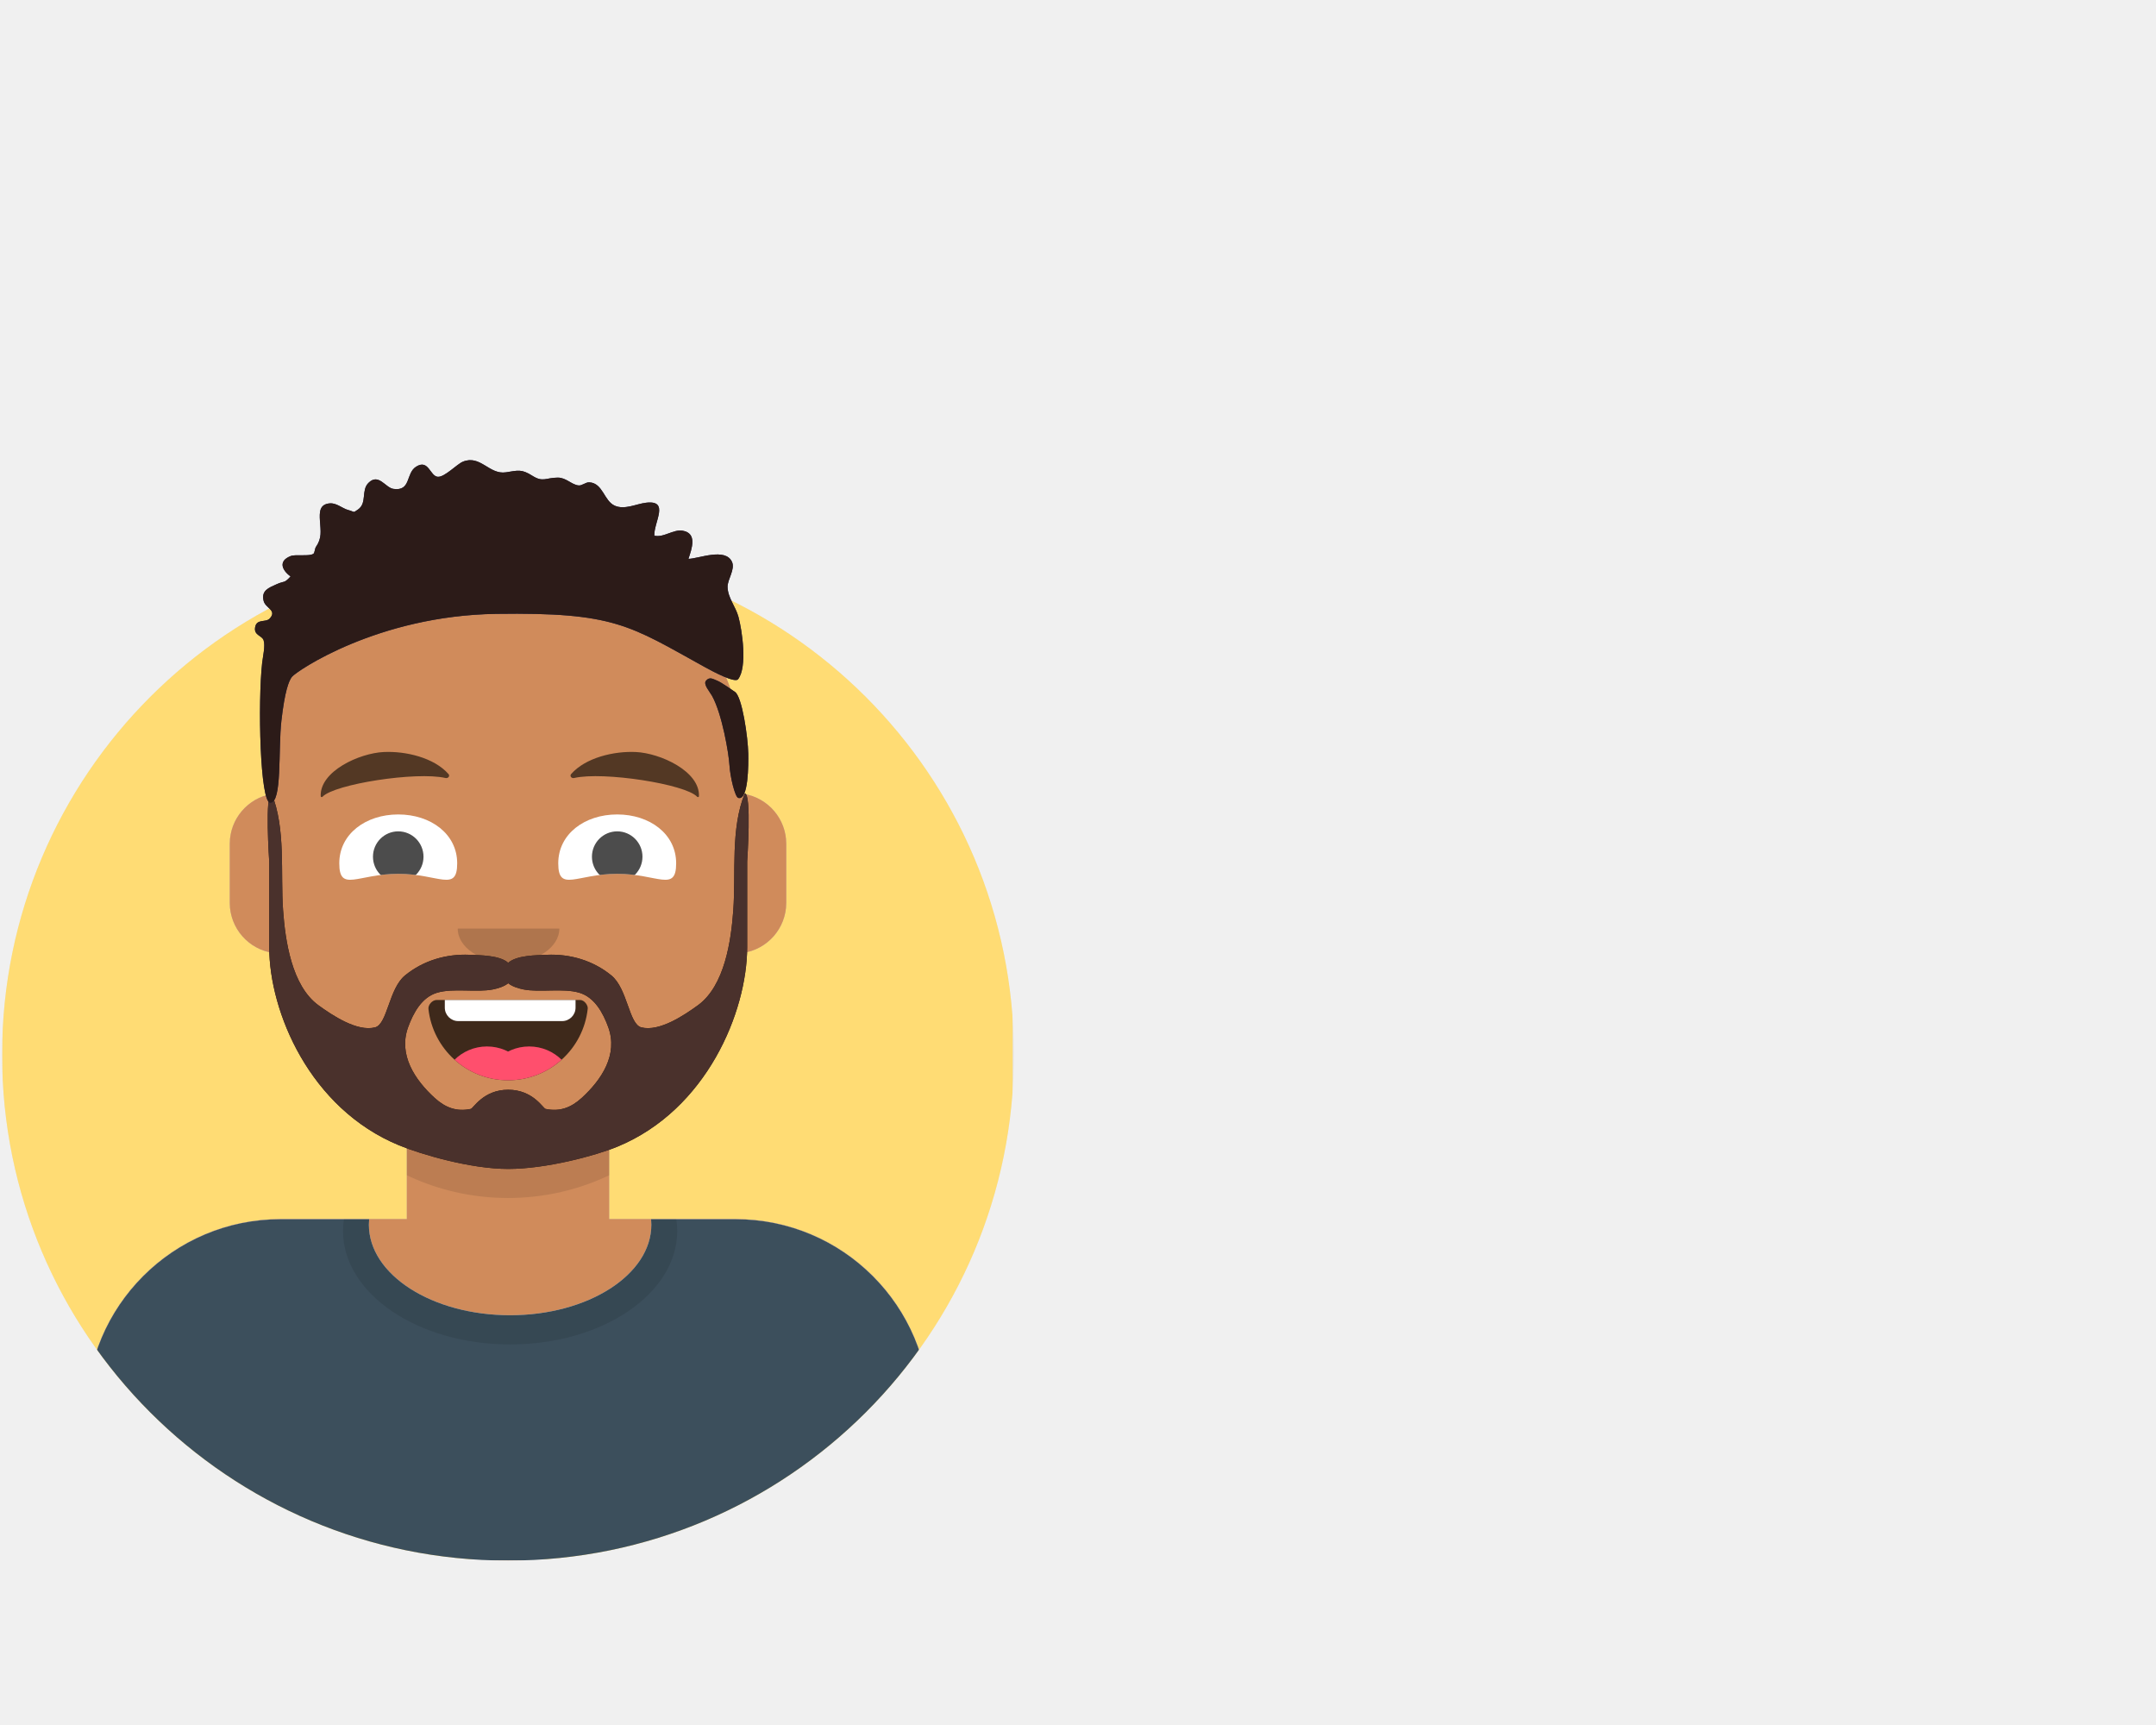
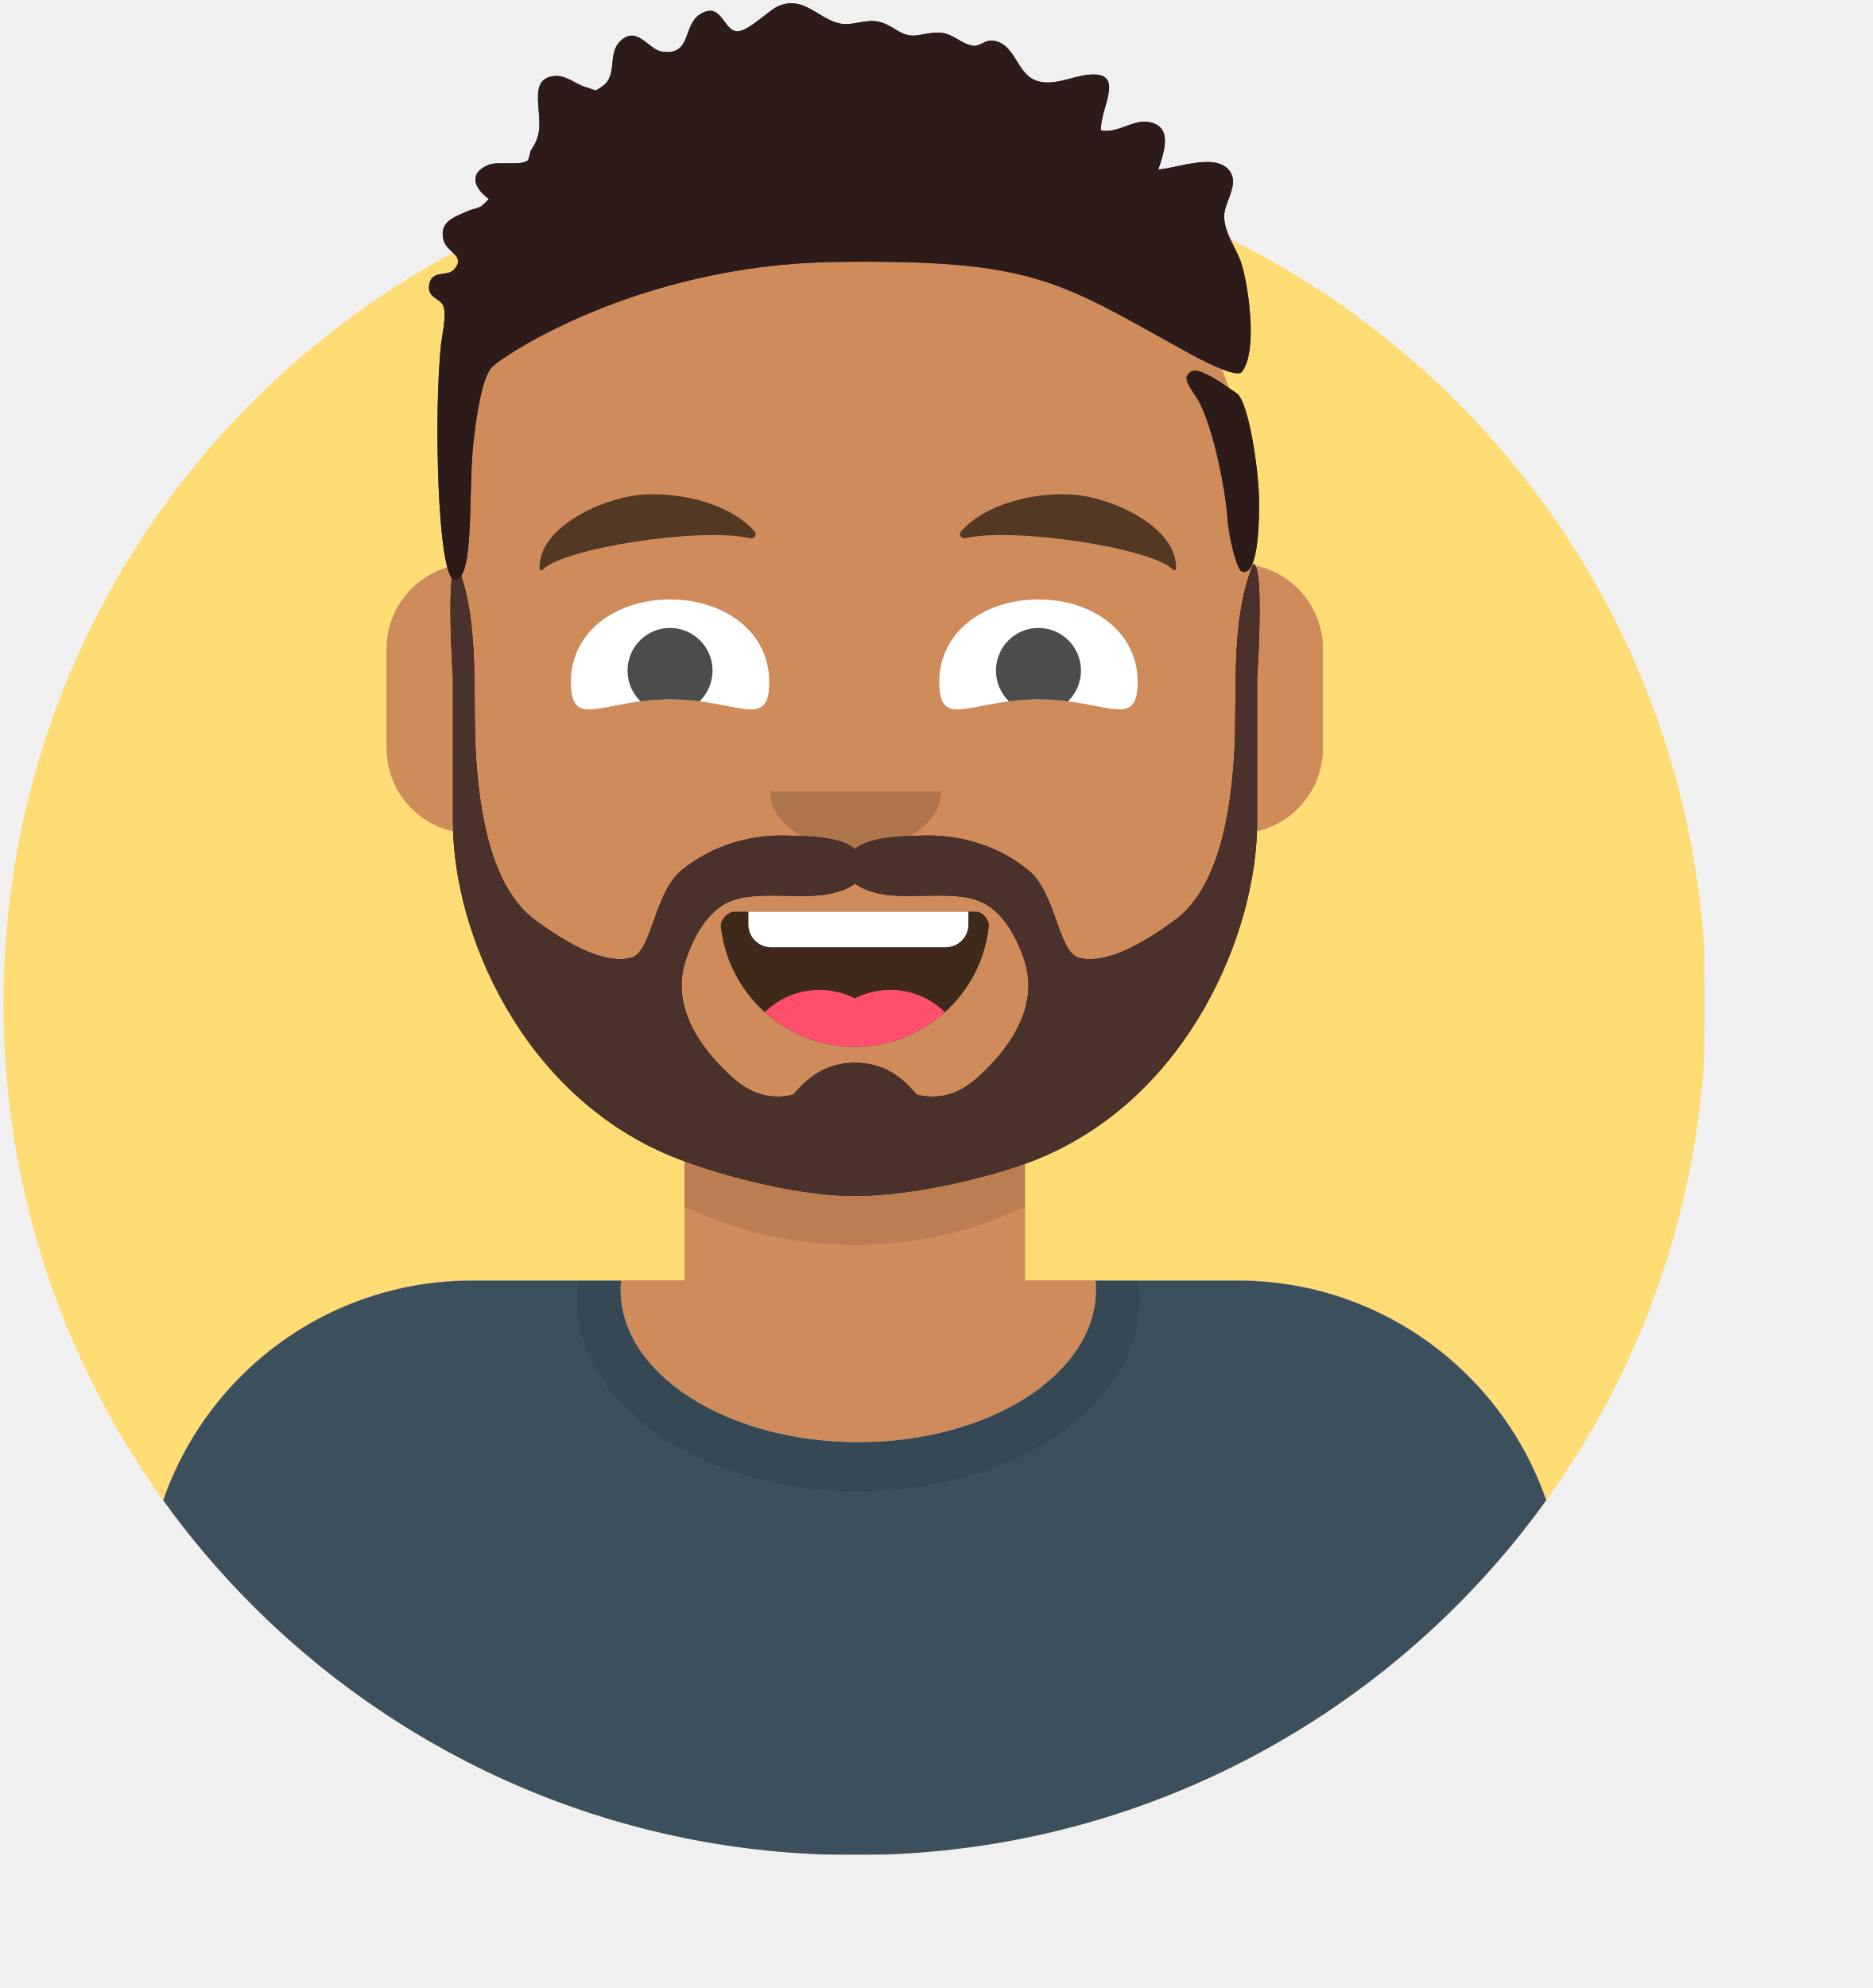
- <svg xmlns="http://www.w3.org/2000/svg" xmlns:xlink="http://www.w3.org/1999/xlink" height="200" viewBox="0 0 800 300" width="250">
+ <svg xmlns="http://www.w3.org/2000/svg" xmlns:xlink="http://www.w3.org/1999/xlink">
  <defs>
    <ellipse id="a" cx="187.727" cy="187.714" rx="187.727" ry="187.714" />
    <path id="b" d="m193.985 226.212v28.766h46.894c39.765 0 72 32.235 72 72v54.707h-312.879v-54.707c0-39.765 32.235-72 72-72h46.894v-28.766c-26.964-12.809-46.347-38.988-49.583-69.969-9.113-1.288-16.122-9.119-16.122-18.587v-21.897c0-9.302 6.765-17.024 15.644-18.513v-9.639c0-48.383 39.223-87.606 87.606-87.606s87.606 39.223 87.606 87.606v9.639c8.879 1.49 15.644 9.211 15.644 18.513v21.897c0 9.468-7.009 17.299-16.122 18.587-3.235 30.982-22.618 57.16-49.583 69.969z" />
    <path id="c" d="m154.969 45.426c-.062.67-.094 1.346-.094 2.026 0 18.55 23.464 33.587 52.407 33.587s52.407-15.037 52.407-33.587c0-.68-.032-1.356-.094-2.026h31.344c39.765 0 72 32.235 72 72v54.574h-312.879v-54.574c0-39.765 32.235-72 72-72z" />
    <path id="d" d="m54.953 23.724c1.655 14.885 14.253 26.458 29.547 26.458 15.342 0 27.97-11.645 29.562-26.596.128-1.203-1.213-3.199-2.893-3.199-23.306 0-41.162 0-53.135 0-1.69 0-3.247 1.848-3.081 3.337z" />
    <path id="e" d="m21.875 22.03c15.016 0 21.875 6.98 21.875-3.899 0-10.88-9.794-18.131-21.875-18.131s-21.875 7.251-21.875 18.131c0 10.88 6.859 3.899 21.875 3.899z" />
    <path id="f" d="m21.875 22.03c15.016 0 21.875 6.98 21.875-3.899 0-10.88-9.794-18.131-21.875-18.131s-21.875 7.251-21.875 18.131c0 10.88 6.859 3.899 21.875 3.899z" />
    <path id="g" d="m158.784 153.711c-3.935 3.592-8.127 5.207-13.425 4.078-.912-.194-4.628-7.106-13.859-7.106-9.231 0-12.947 6.912-13.859 7.106-5.298 1.13-9.49-.486-13.425-4.078-7.397-6.753-13.549-16.066-9.852-26.226 1.926-5.296 5.059-11.11 10.759-12.798 6.086-1.801 14.631-.003 20.765-1.233 1.987-.399 4.158-1.108 5.612-2.283 1.455 1.176 3.626 1.884 5.612 2.283 6.134 1.23 14.679-.568 20.765 1.233 5.7 1.688 8.833 7.502 10.76 12.798 3.696 10.16-2.455 19.473-9.853 26.226m60.51-113.001c-5.339 13.153-3.277 29.528-4.265 43.335-.803 11.223-3.162 28.043-13.125 35.291-5.095 3.706-14.369 9.936-21.026 8.198-4.583-1.196-5.072-14.343-11.094-19.264-6.831-5.582-15.361-8.034-23.961-7.655-3.711.163-11.217.125-14.323 2.979-3.106-2.854-10.611-2.816-14.322-2.979-8.601-.379-17.131 2.074-23.962 7.655-6.022 4.921-6.511 18.068-11.093 19.264-6.657 1.738-15.931-4.492-21.026-8.198-9.964-7.248-12.322-24.068-13.125-35.291-.987-13.807 1.074-30.182-4.264-43.335-2.597 0-.884 25.254-.884 25.254v31.874c.05 23.938 14.999 59.767 48.145 73.448 8.106 3.346 26.468 8.779 40.533 8.779s32.427-4.916 40.533-8.262c33.146-13.681 48.095-50.027 48.145-73.965v-31.874s1.713-25.254-.885-25.254" />
    <path id="h" d="m290.624 115.646c2.748 1.546 4.924 17.049 5.029 22.978.066 3.658.125 17.608-3.743 16.402-1.178-.367-2.975-7.752-3.231-12.075-.256-4.322-2.71-19.028-6.477-25.794-.861-1.546-3.325-4.261-2.26-5.569 1.321-1.622 2.603-.681 4.216-.031 1.744.703 6.157 3.916 6.466 4.089zm1.259-4.649c-1.167 1.505-9.135-2.72-12.457-4.556-27.909-15.424-33.326-20.328-77.297-19.688-43.971.64-74.095 21.246-75.79 23.354-1.179 1.466-2.684 5.382-3.922 16.289-1.238 10.907.342 30.468-4.138 30.444-3.814-.02-4.644-37.207-2.998-51.96.253-2.265 1.227-6.317.522-8.354-.616-1.78-3.631-1.776-3.15-4.741.547-3.375 3.949-1.699 5.431-3.313 2.807-3.057-1.523-3.781-2.241-6.455-1.067-3.976 2.017-5.001 4.796-6.257 3.075-1.388 2.676-.169 5.171-2.888-3.334-2.444-4.54-5.774.025-7.56 1.938-.759 6.982.245 8.501-.894.396-.297.553-2.001.797-2.35 2.425-3.471 1.827-5.983 1.581-9.879-.202-3.188-.175-6.115 3.641-6.434 2.547-.212 4.618 1.869 6.899 2.481 2.531.68 1.58 1.176 3.564-.189 3.481-2.398 1.112-7.072 3.873-9.86 3.789-3.826 6.272 1.782 9.314 2.205 6.603.92 4.484-5.788 8.393-8.246 4.673-2.936 5.125 3.521 8.043 3.751 2.529.198 7.083-4.683 9.287-5.593 6.541-2.7 9.782 4.897 16.009 3.928 4.519-.703 5.738-1.278 9.816 1.294 3.958 2.496 4.899.712 9.381.676 3.167-.024 5.106 2.623 7.755 2.899 1.321.138 2.586-1.238 4.003-1.152 5.063.307 5.383 6.856 9.405 8.659 3.675 1.648 7.996-.667 11.643-1.095 8.899-1.045 2.805 7.27 3.056 12.232 3.493.815 7.039-2.446 10.516-1.846 5.476.946 3.409 6.622 2.14 10.449 3.794-.068 13.699-4.281 16.157 1.107 1.268 2.778-1.686 6.487-1.637 9.311.068 3.976 2.988 7.265 4.022 11.028 1.395 5.079 3.382 18.693-.114 23.202z" />
    <mask id="i" fill="#fff">
      <use fill="#fff" fill-rule="evenodd" xlink:href="#a" />
    </mask>
    <mask id="j" fill="#fff">
      <path d="m18.773 250.286h-18.773v-250.286h413v250.286h-18.773c0 103.672-84.048 187.714-187.727 187.714s-187.727-84.043-187.727-187.714z" fill="#fff" fill-rule="evenodd" />
    </mask>
    <mask id="k" fill="#fff">
      <use fill="#fff" fill-rule="evenodd" xlink:href="#b" />
    </mask>
    <mask id="l" fill="#fff">
      <use fill="#fff" fill-rule="evenodd" xlink:href="#c" />
    </mask>
    <mask id="m" fill="#fff">
      <use fill="#fff" fill-rule="evenodd" xlink:href="#d" />
    </mask>
    <mask id="n" fill="#fff">
      <use fill="#fff" fill-rule="evenodd" xlink:href="#e" />
    </mask>
    <mask id="o" fill="#fff">
      <use fill="#fff" fill-rule="evenodd" xlink:href="#f" />
    </mask>
    <mask id="p" fill="#fff">
      <path d="m0 0h413v438h-413z" fill="#fff" fill-rule="evenodd" />
    </mask>
    <mask id="q" fill="#fff">
      <use fill="#fff" fill-rule="evenodd" xlink:href="#g" />
    </mask>
    <mask id="r" fill="#fff">
      <use fill="#fff" fill-rule="evenodd" xlink:href="#h" />
    </mask>
  </defs>
  <g fill="none" fill-rule="evenodd" transform="translate(-18 -29)">
    <g transform="translate(18.77273 62.57143)">
      <use fill="#e6e6e6" xlink:href="#a" />
      <g fill="#ffdc74" mask="url(#i)">
        <path d="m0 0h375v375h-375z" />
      </g>
    </g>
    <g mask="url(#j)">
      <g transform="translate(50.06061 56.31429)">
        <use fill="#d0c6ac" xlink:href="#b" />
        <g fill="#d08b5b" mask="url(#k)">
          <path d="m0 0h413v382h-413z" transform="translate(-50.06061)" />
        </g>
        <path d="m244.045 147.037v12.514c0 48.383-39.223 87.606-87.606 87.606s-87.606-39.223-87.606-87.606v-12.514c0 48.383 39.223 87.606 87.606 87.606s87.606-39.223 87.606-87.606z" fill="#000" fill-opacity=".1" mask="url(#k)" />
      </g>
      <g fill-rule="evenodd" transform="translate(0 265.9286)">
        <use fill="#e6e6e6" xlink:href="#c" />
        <g fill="#3c4f5c" mask="url(#l)">
          <path d="m0 0h413v172h-413z" />
        </g>
        <g fill="#000" fill-opacity=".16" mask="url(#l)" opacity=".6">
          <ellipse cx="63.358" cy="43.544" rx="62.005" ry="42.083" transform="translate(143.9242 6.254545)" />
        </g>
      </g>
      <g transform="translate(118.8939 128.2714)">
        <g fill-rule="evenodd" transform="translate(3.128788 81.34286)">
          <use fill="#000" fill-opacity=".7" xlink:href="#d" />
          <rect fill="#fff" height="25.091" mask="url(#m)" rx="5" width="48.509" x="61.028" y="3.136" />
          <g fill="#ff4f6d" mask="url(#m)">
            <g transform="translate(59.46296 37.63636)">
              <ellipse cx="17.213" cy="17.25" rx="17.213" ry="17.25" />
              <ellipse cx="32.861" cy="17.25" rx="17.213" ry="17.25" />
            </g>
          </g>
        </g>
        <path d="m25.143 12.667c0 6.996 8.443 12.667 18.857 12.667s18.857-5.671 18.857-12.667" fill="#000" fill-opacity=".16" transform="translate(43.80303 62.57143)" />
        <g transform="translate(25 32.90065)">
          <use fill="#fff" xlink:href="#e" />
          <ellipse cx="21.875" cy="15.682" fill="#000" fill-opacity=".7" mask="url(#n)" rx="9.375" ry="9.409" />
        </g>
        <g transform="translate(106.25 32.90065)">
          <use fill="#fff" xlink:href="#f" />
          <ellipse cx="21.875" cy="15.682" fill="#000" fill-opacity=".7" mask="url(#o)" rx="9.375" ry="9.409" />
        </g>
        <g fill="#000" fill-opacity=".6">
          <path d="m40.686 9.833c-9.002 1.224-23.041 9.176-21.867 18.379.039.301.488.395.682.144 3.885-5.048 33.925-12.464 44.865-10.915 1.001.142 1.662-.905.979-1.559-5.851-5.598-16.595-7.153-24.659-6.048" transform="matrix(.9961947 .08715574 -.08715574 .9961947 1.816495 -3.604582)" />
          <path d="m132.874 9.833c-9.002 1.224-23.041 9.176-21.867 18.379.039.301.488.395.682.144 3.885-5.048 33.925-12.464 44.865-10.915 1.001.142 1.662-.905.979-1.559-5.851-5.598-16.595-7.153-24.659-6.048" transform="matrix(-.9961947 .08715574 .08715574 .9961947 266.5827 -11.63925)" />
        </g>
      </g>
      <g fill-rule="evenodd" mask="url(#p)">
        <g transform="translate(75.06718 112.6286)">
          <use fill="#331b0c" xlink:href="#g" />
          <g fill="#4a312c" mask="url(#q)">
            <path d="m0 0h263v238h-263z" />
          </g>
        </g>
        <g transform="translate(-.000484)">
          <use fill="#2e3257" xlink:href="#h" />
          <g fill="#2c1b18" mask="url(#r)">
            <path d="m0 0h413v438h-413z" />
          </g>
        </g>
      </g>
    </g>
  </g>
</svg>
